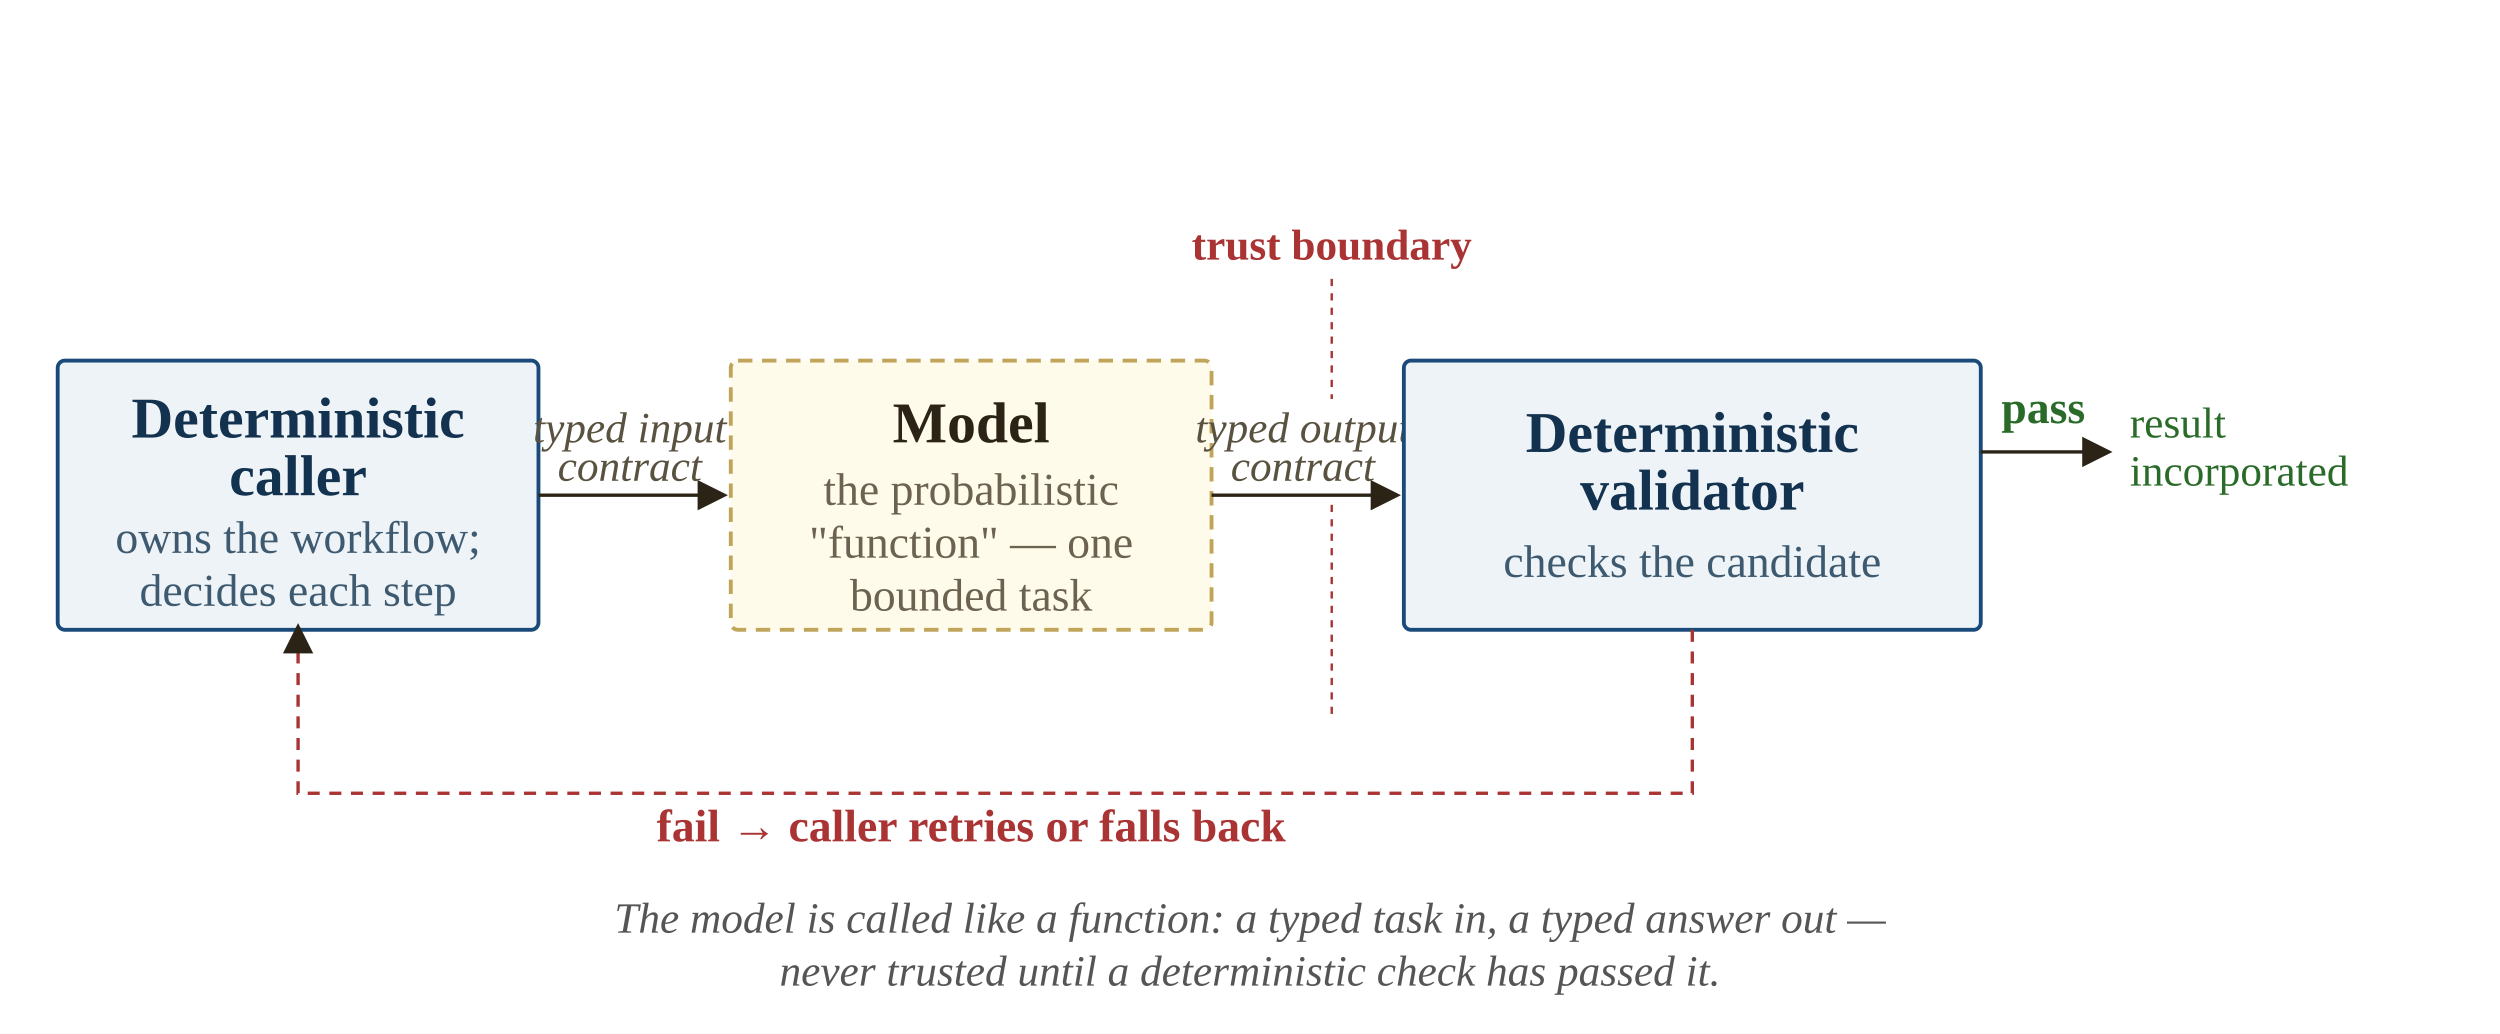
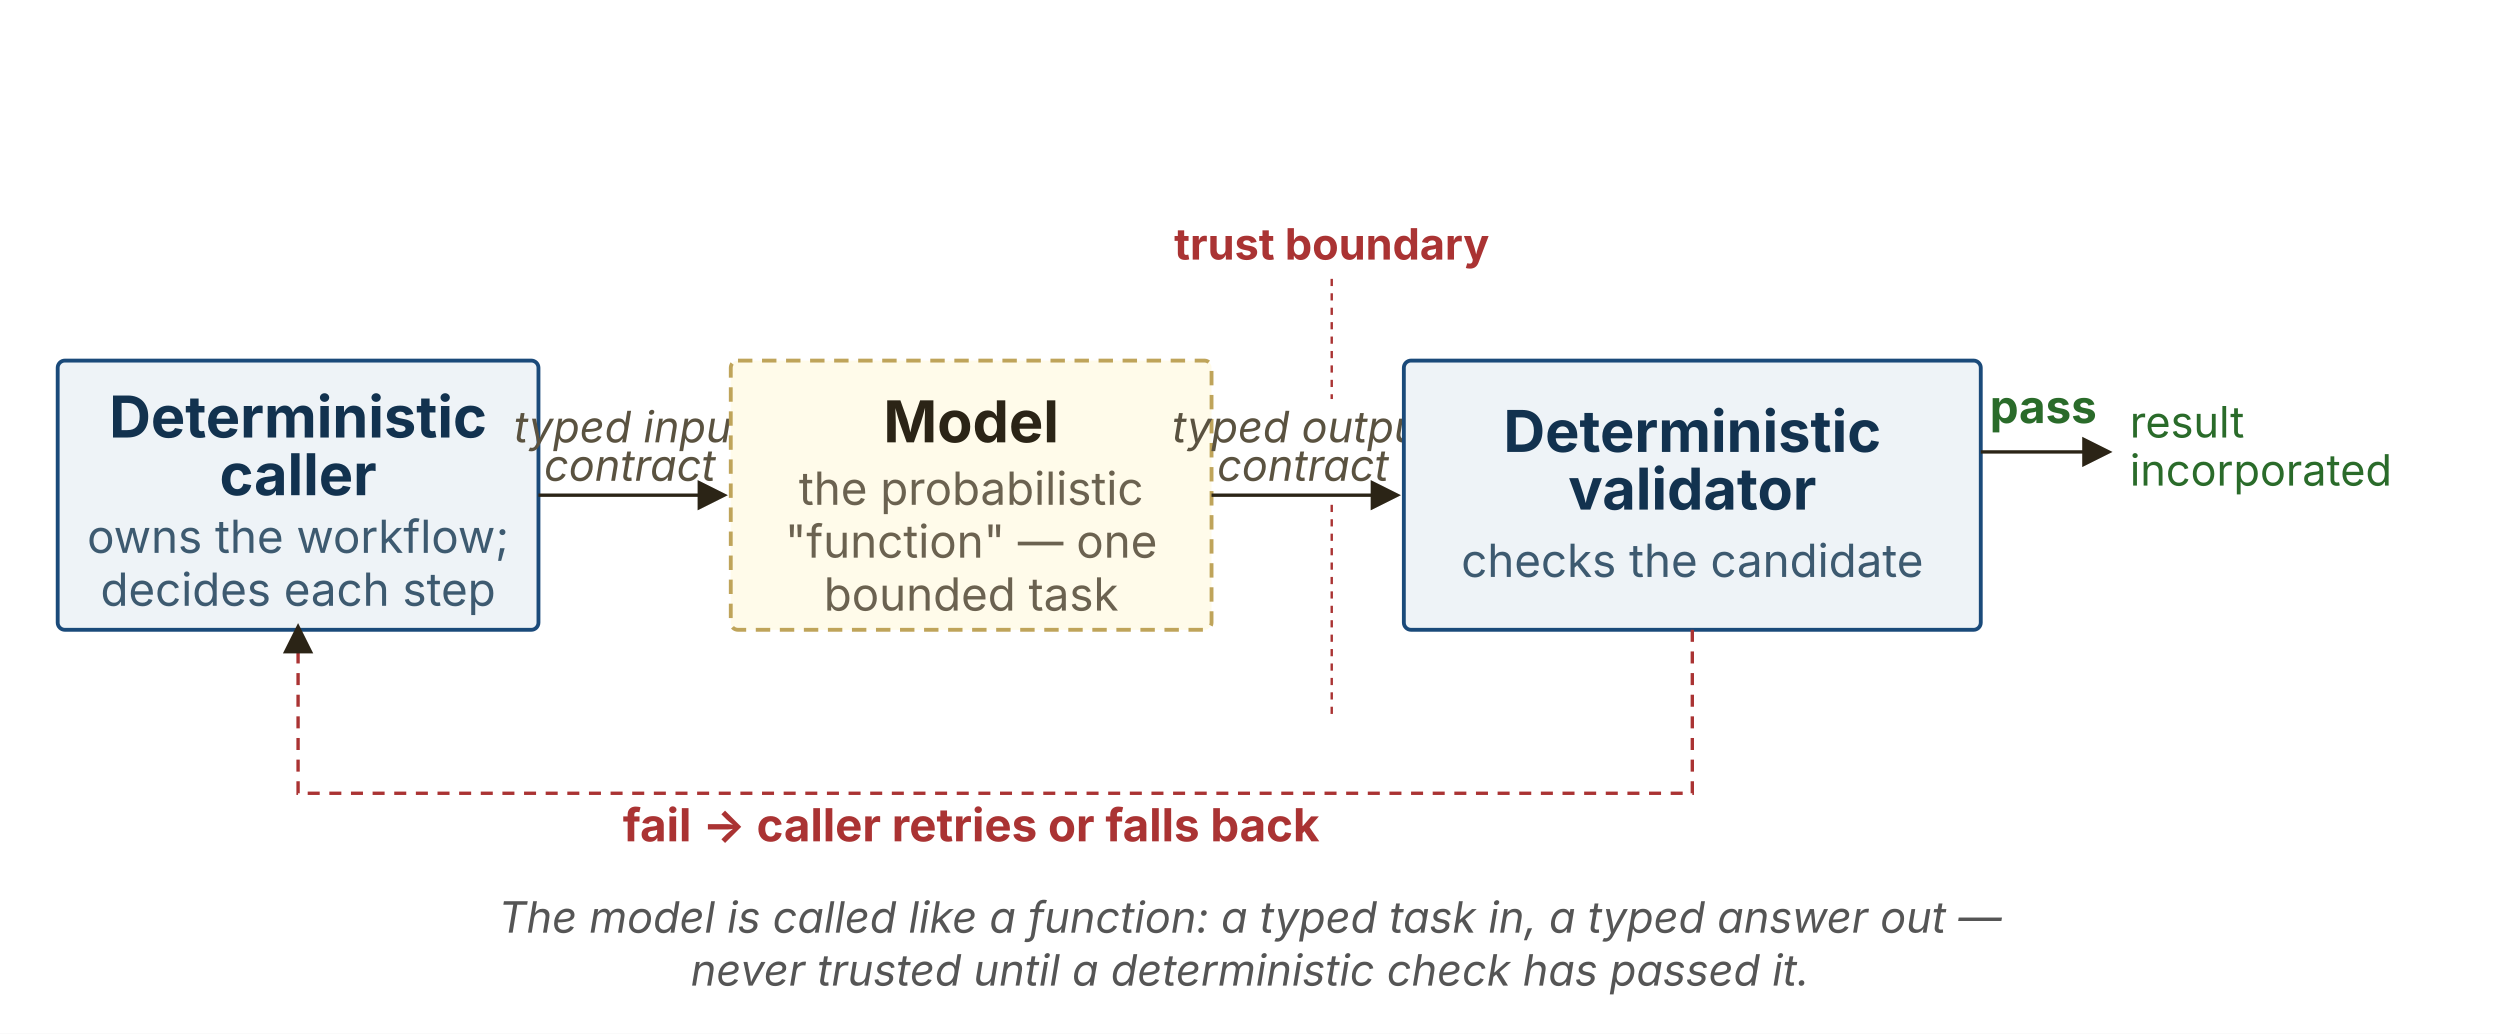
- <svg xmlns="http://www.w3.org/2000/svg" viewBox="0 0 1040 430" width="1040" height="430" role="group" aria-labelledby="lfc-title lfc-desc" font-family="Georgia, 'Times New Roman', serif">
+ <svg xmlns="http://www.w3.org/2000/svg" viewBox="0 0 1040 430" width="1040" height="430" role="group" aria-labelledby="lfc-title lfc-desc" font-family="'Source Sans 3', -apple-system, 'Segoe UI', sans-serif">
  <rect x="0" y="0" width="1040" height="430" fill="#ffffff" />
  <defs>
    <marker id="lfc-arrow" markerWidth="9" markerHeight="9" refX="7" refY="4.5" orient="auto">
      <path d="M0,0 L9,4.5 L0,9 z" fill="#2B2416" />
    </marker>
  </defs>
  <rect x="24" y="150" width="200" height="112" rx="3" fill="#eef3f7" stroke="#1a4a7a" stroke-width="1.6" />
  <text x="124" y="182" text-anchor="middle" font-size="24" font-weight="bold" fill="#12324f">Deterministic</text>
  <text x="124" y="206" text-anchor="middle" font-size="24" font-weight="bold" fill="#12324f">caller</text>
  <text x="124" y="230" text-anchor="middle" font-size="19" fill="#3d5a70">owns the workflow;</text>
  <text x="124" y="252" text-anchor="middle" font-size="19" fill="#3d5a70">decides each step</text>
  <line x1="224" y1="206" x2="300" y2="206" stroke="#2B2416" stroke-width="1.4" marker-end="url(#lfc-arrow)" />
  <text x="262" y="184" text-anchor="middle" font-size="18" font-style="italic" fill="#5a5240">typed input</text>
  <text x="262" y="200" text-anchor="middle" font-size="18" font-style="italic" fill="#5a5240">contract</text>
  <rect x="304" y="150" width="200" height="112" rx="3" fill="#FFFBEA" stroke="#BFA45A" stroke-width="1.6" stroke-dasharray="6 4" />
  <text x="404" y="184" text-anchor="middle" font-size="24" font-weight="bold" fill="#2B2416">Model</text>
  <text x="404" y="210" text-anchor="middle" font-size="19" fill="#6b6250">the probabilistic</text>
  <text x="404" y="232" text-anchor="middle" font-size="19" fill="#6b6250">"function" — one</text>
  <text x="404" y="254" text-anchor="middle" font-size="19" fill="#6b6250">bounded task</text>
  <line x1="504" y1="206" x2="580" y2="206" stroke="#2B2416" stroke-width="1.4" marker-end="url(#lfc-arrow)" />
  <text x="542" y="184" text-anchor="middle" font-size="18" font-style="italic" fill="#5a5240">typed output</text>
  <text x="542" y="200" text-anchor="middle" font-size="18" font-style="italic" fill="#5a5240">contract</text>
  <rect x="584" y="150" width="240" height="112" rx="3" fill="#eef3f7" stroke="#1a4a7a" stroke-width="1.6" />
  <text x="704" y="188" text-anchor="middle" font-size="24" font-weight="bold" fill="#12324f">Deterministic</text>
  <text x="704" y="212" text-anchor="middle" font-size="24" font-weight="bold" fill="#12324f">validator</text>
  <text x="704" y="240" text-anchor="middle" font-size="19" fill="#3d5a70">checks the candidate</text>
  <line x1="554" y1="116" x2="554" y2="166" stroke="#a33" stroke-width="1" stroke-dasharray="3 3" />
  <line x1="554" y1="210" x2="554" y2="300" stroke="#a33" stroke-width="1" stroke-dasharray="3 3" />
  <text x="554" y="108" text-anchor="middle" font-size="18" font-weight="bold" fill="#a33">trust boundary</text>
  <line x1="824" y1="188" x2="876" y2="188" stroke="#2B2416" stroke-width="1.4" marker-end="url(#lfc-arrow)" />
  <text x="850" y="176" text-anchor="middle" font-size="19" font-weight="bold" fill="#2a6b2a">pass</text>
  <text x="886" y="182" text-anchor="start" font-size="18" fill="#2a6b2a">result</text>
  <text x="886" y="202" text-anchor="start" font-size="18" fill="#2a6b2a">incorporated</text>
  <path d="M704,262 L704,330 L124,330 L124,262" fill="none" stroke="#a33" stroke-width="1.4" stroke-dasharray="5 4" marker-end="url(#lfc-arrow)" />
  <text x="404" y="350" text-anchor="middle" font-size="19" font-weight="bold" fill="#a33">fail → caller retries or falls back</text>
  <text x="520" y="388" text-anchor="middle" font-size="18" font-style="italic" fill="#555">The model is called like a function: a typed task in, a typed answer out —</text>
  <text x="520" y="410" text-anchor="middle" font-size="18" font-style="italic" fill="#555">never trusted until a deterministic check has passed it.</text>
</svg>
